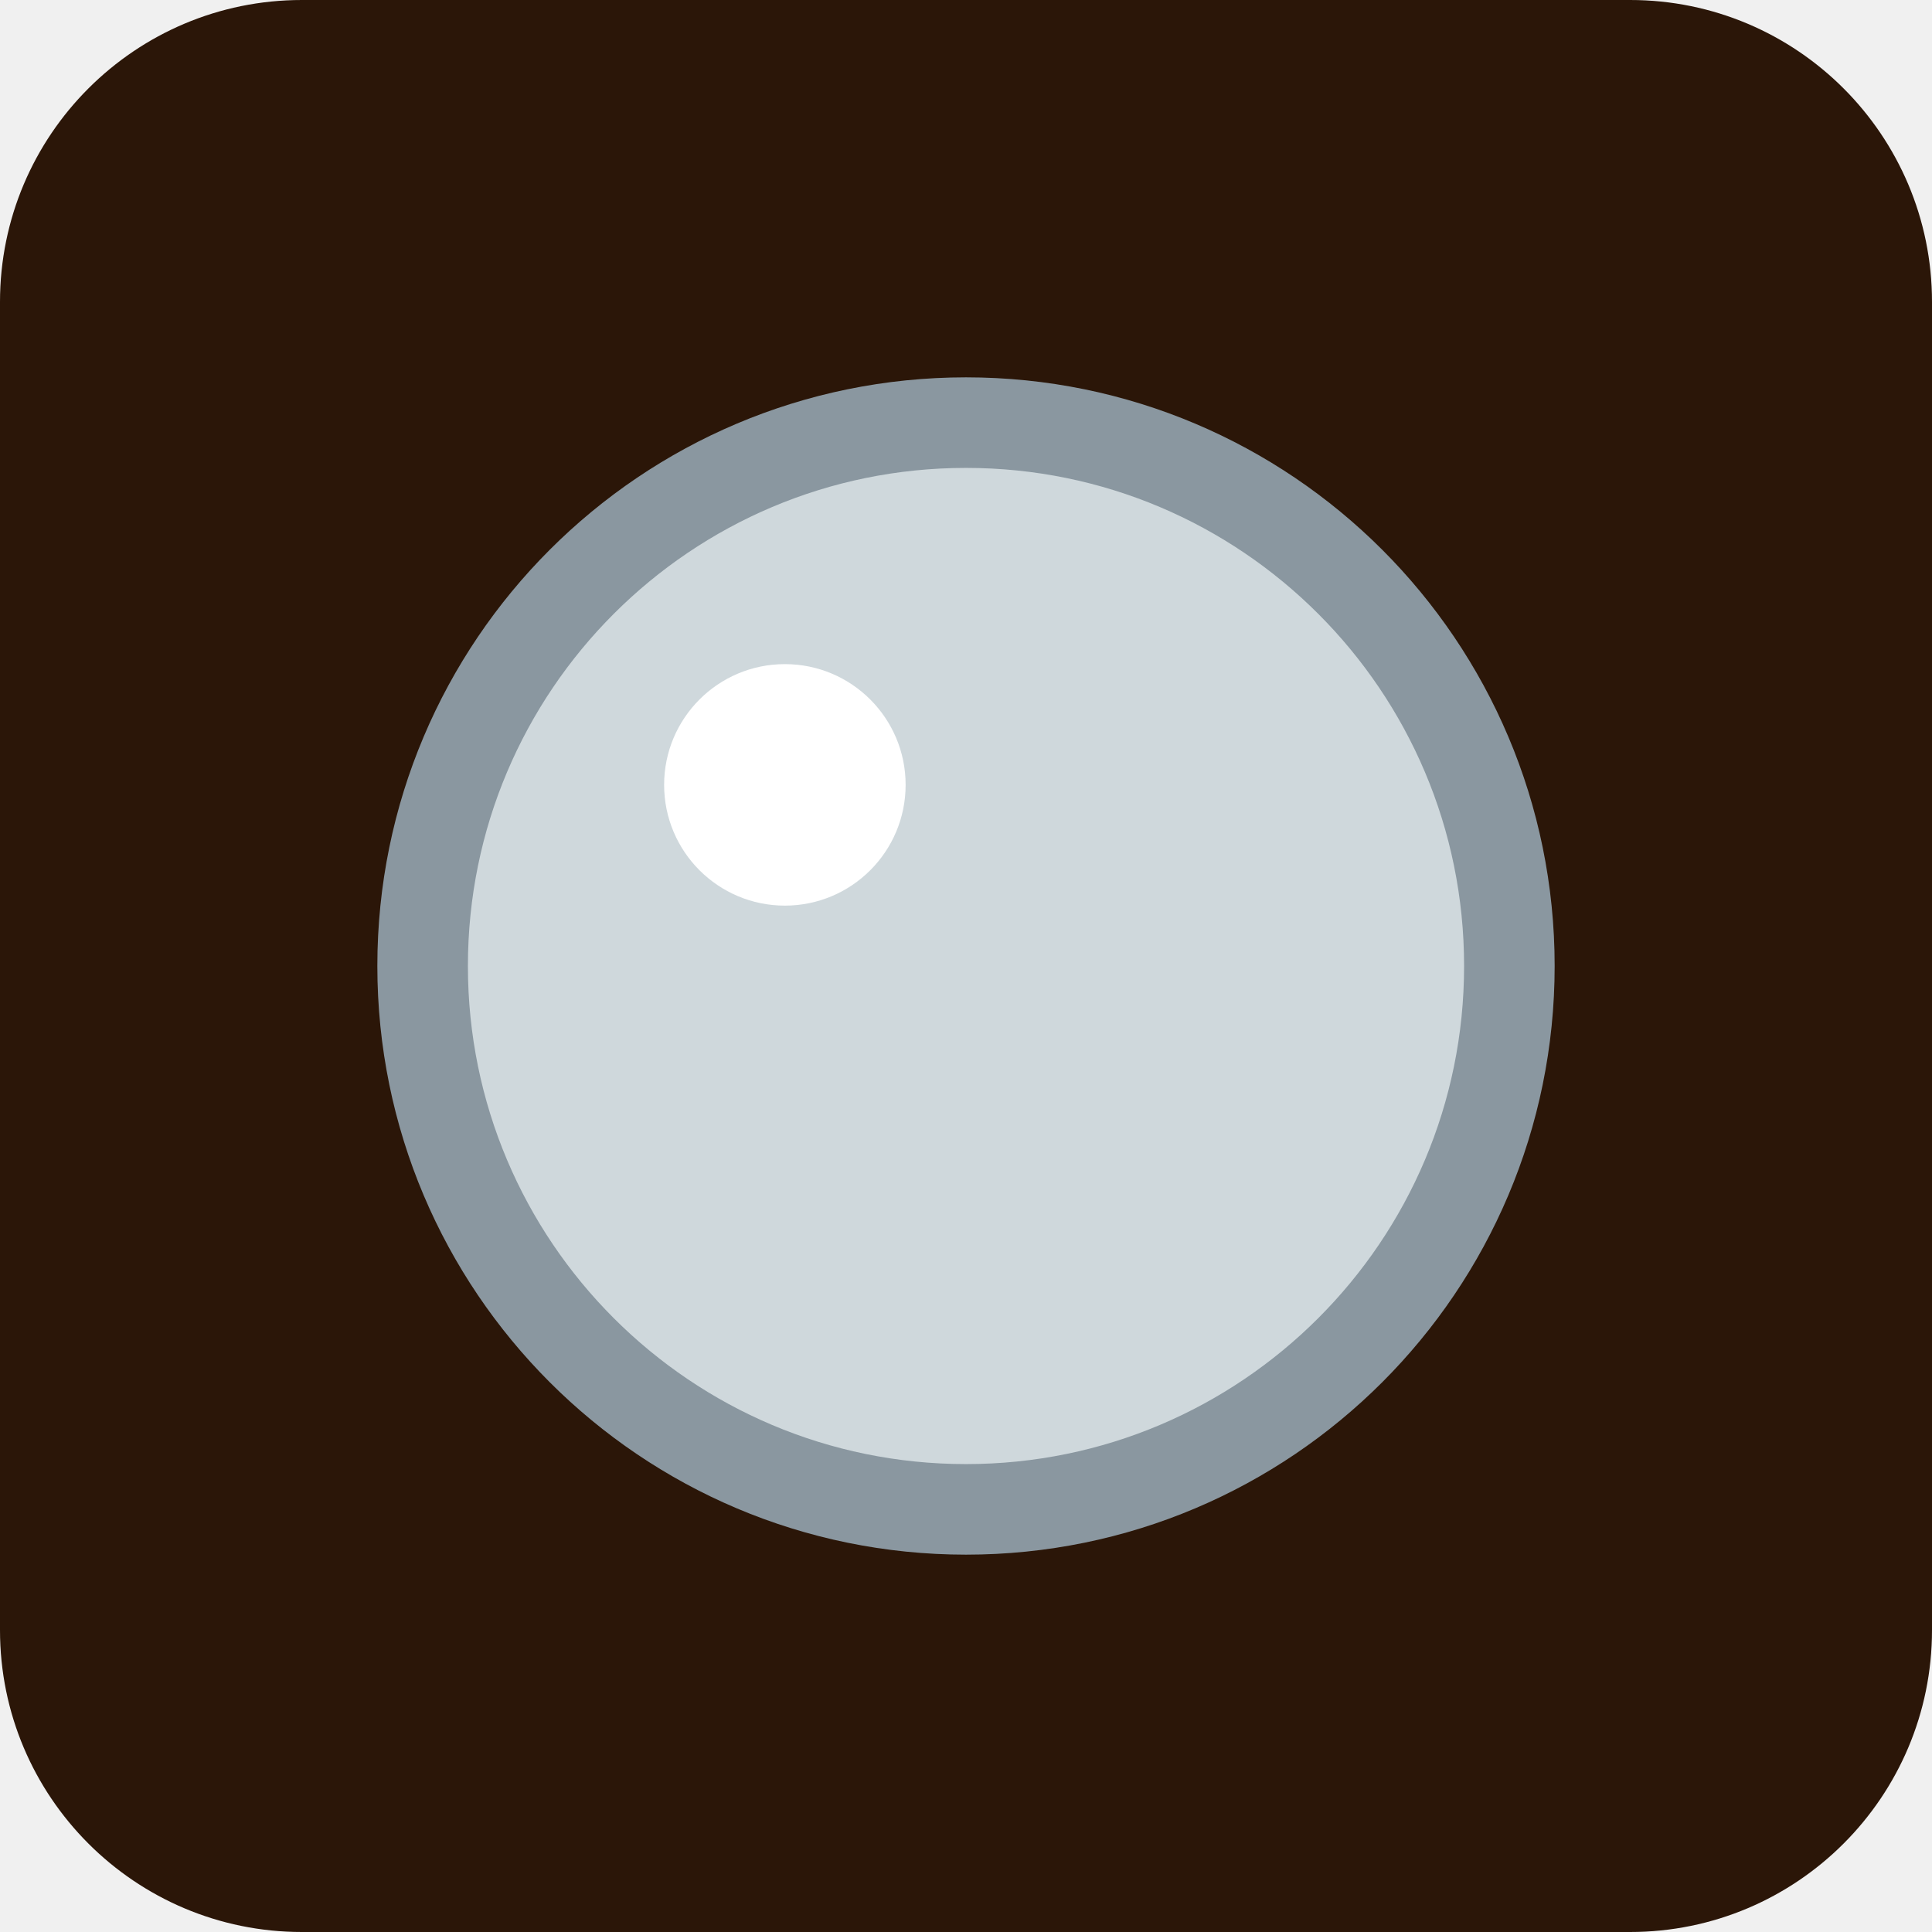
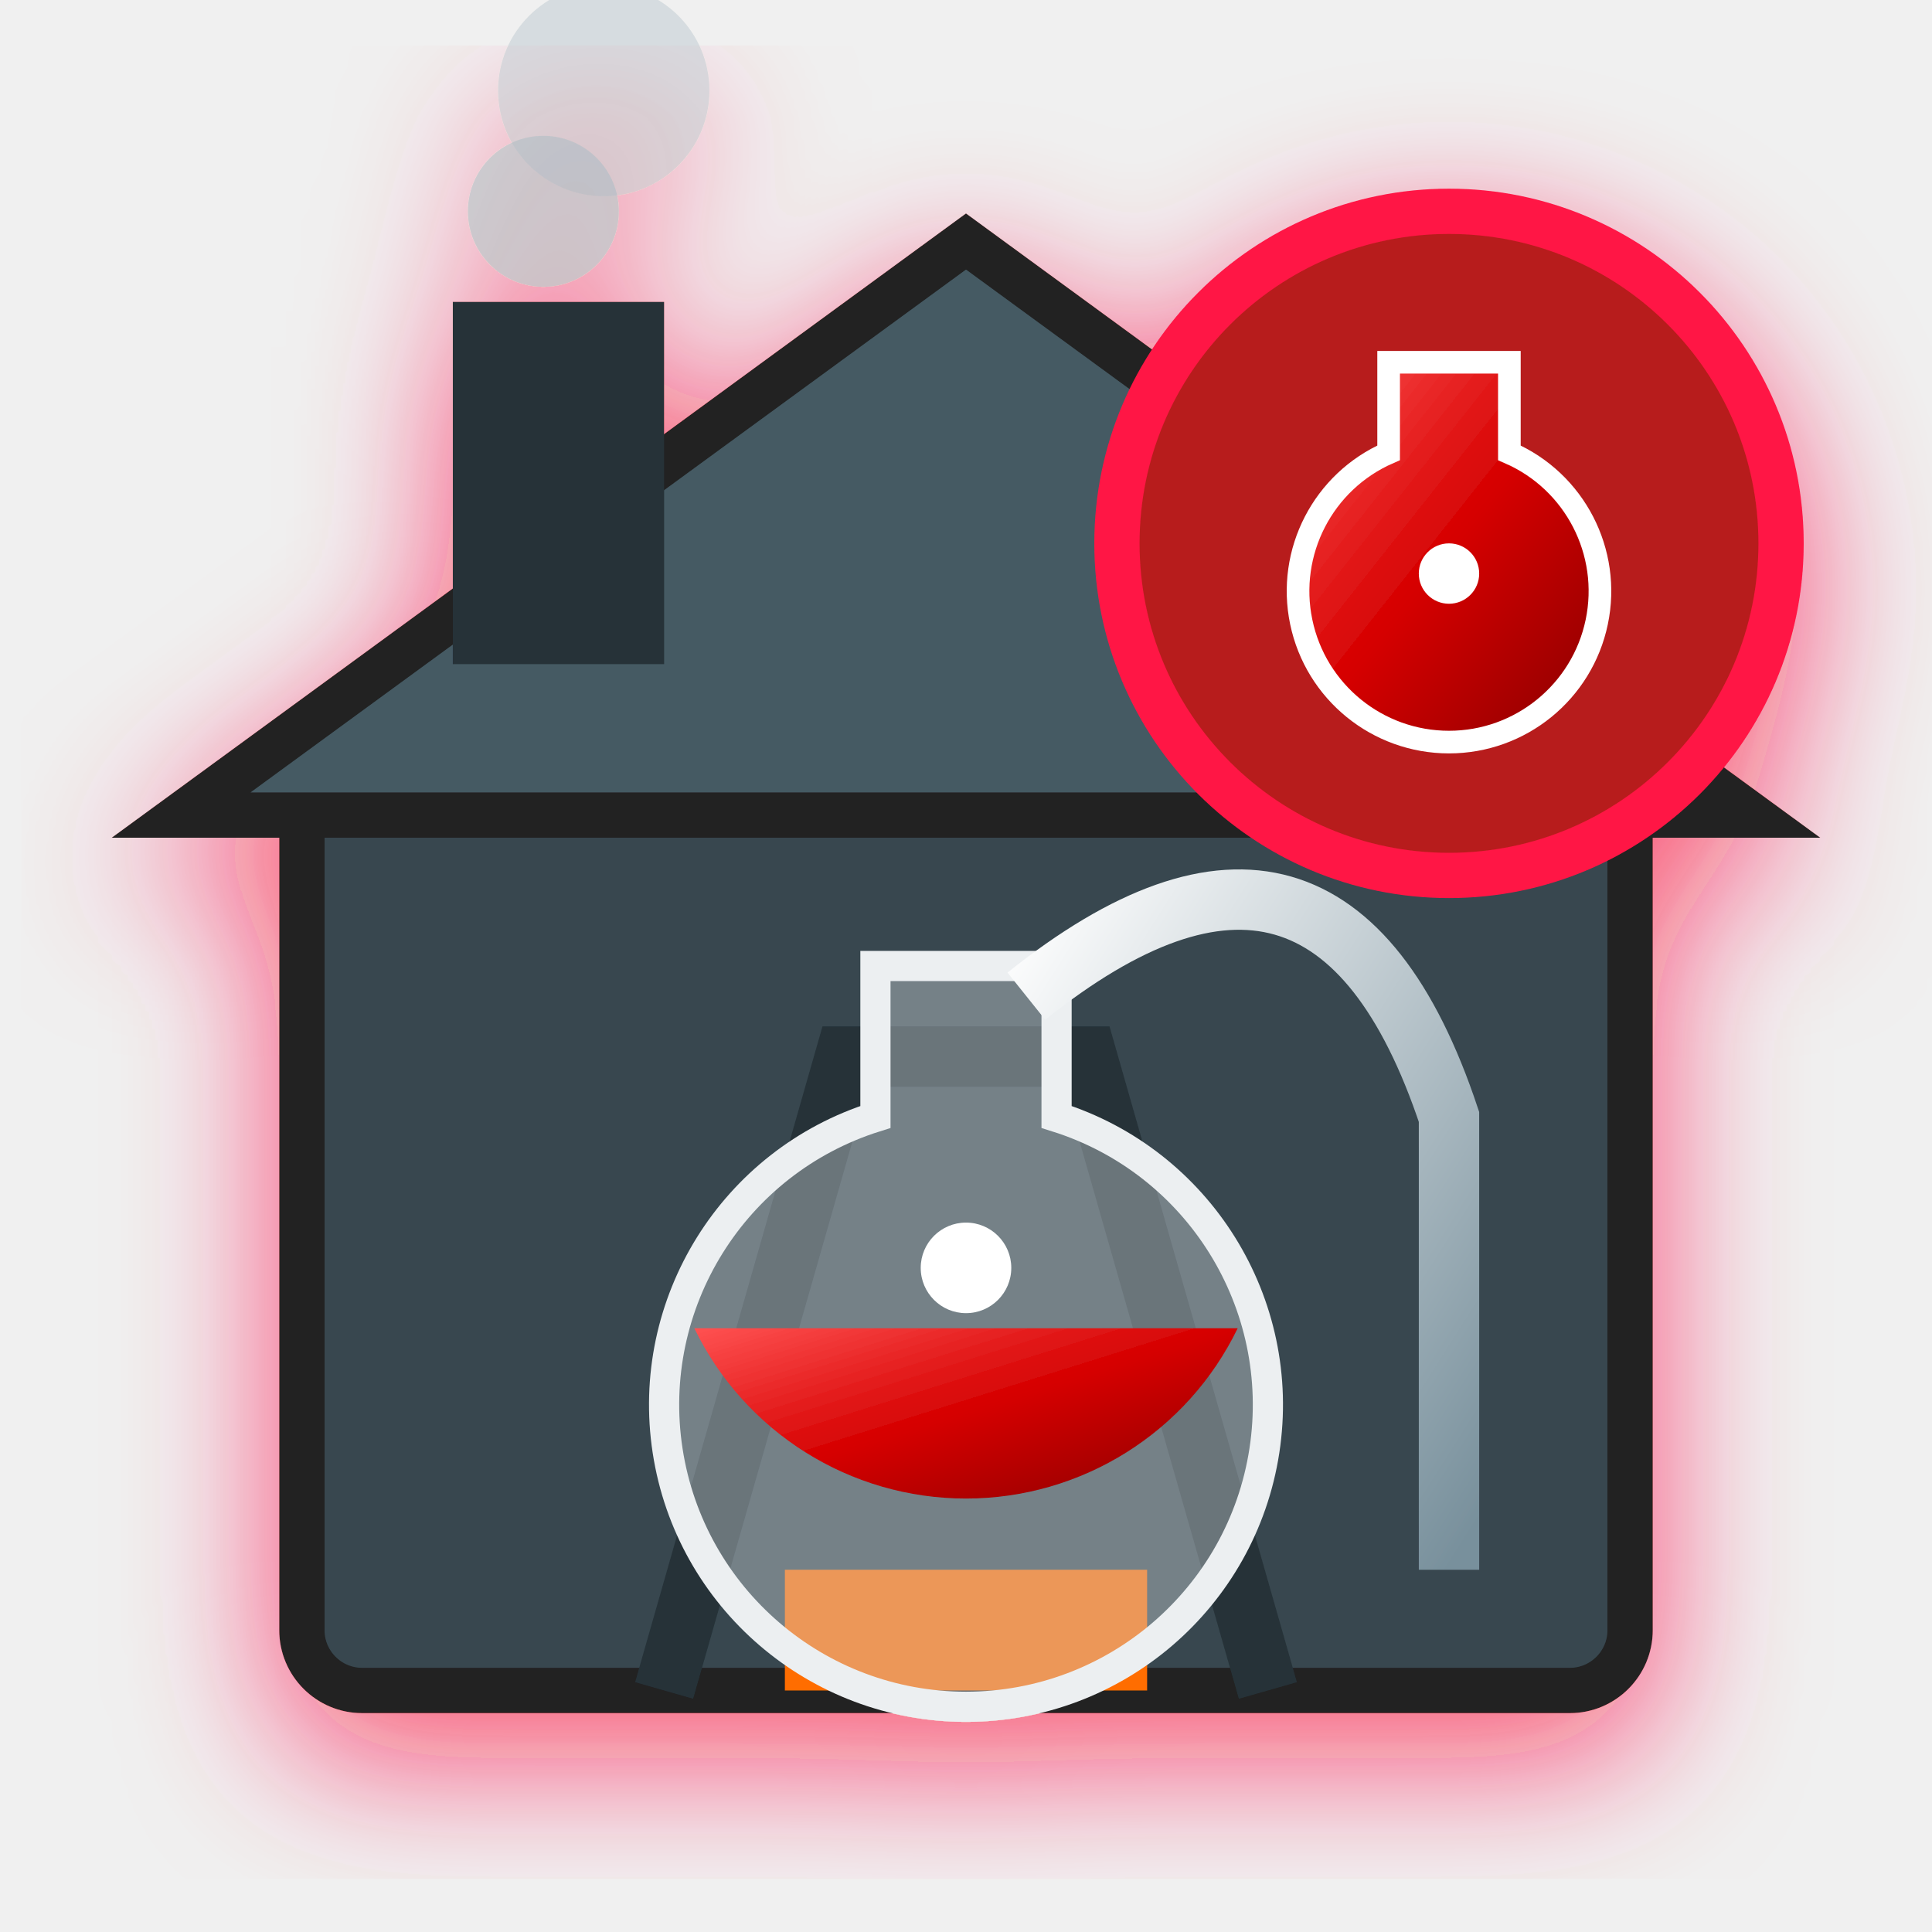
- <svg xmlns="http://www.w3.org/2000/svg" viewBox="0 0 64 64" role="img">
-   <rect width="64" height="64" rx="10" fill="#2b1608" />
-   <circle cx="32" cy="32" r="18" fill="#cfd8dc" stroke="#8a97a0" stroke-width="3" />
-   <circle cx="26" cy="26" r="4" fill="#ffffff" />
+ <svg xmlns="http://www.w3.org/2000/svg" viewBox="0 0 128 128" width="128" height="128">
+   <defs>
+     <linearGradient id="mercGrad" x1="0%" y1="0%" x2="100%" y2="100%">
+       <stop offset="0%" stop-color="#ff5252" />
+       <stop offset="50%" stop-color="#d50000" />
+       <stop offset="100%" stop-color="#880000" />
+     </linearGradient>
+     <linearGradient id="silverGrad" x1="0%" y1="0%" x2="100%" y2="100%">
+       <stop offset="0%" stop-color="#ffffff" />
+       <stop offset="100%" stop-color="#78909c" />
+     </linearGradient>
+     <filter id="mercGlow" x="-10%" y="-10%" width="120%" height="120%">
+       <feDropShadow dx="0" dy="3" stdDeviation="5" flood-color="#ff1744" flood-opacity="0.7" />
+     </filter>
+   </defs>
+   <g filter="url(#mercGlow)">
+     <rect x="20" y="50" width="88" height="62" rx="4" fill="#37474f" stroke="#212121" stroke-width="3" />
+     <polygon points="12,54 64,16 116,54" fill="#455a64" stroke="#212121" stroke-width="3" />
+     <rect x="30" y="20" width="14" height="24" fill="#263238" />
+     <circle cx="36" cy="14" r="5" fill="#b0bec5" opacity="0.6" />
+     <circle cx="40" cy="6" r="7" fill="#b0bec5" opacity="0.4" />
+     <path d="M 44 112 L 56 70 L 72 70 L 84 112" stroke="#263238" stroke-width="4" fill="none" />
+     <rect x="52" y="104" width="24" height="8" fill="#ff6d00" />
+     <path d="M 58 64 L 58 74 A 20 20 0 1 0 70 74 L 70 64 Z" fill="rgba(207, 216, 220, 0.4)" stroke="#eceff1" stroke-width="2" />
+     <path d="M 46 88 A 20 20 0 0 0 82 88 Z" fill="url(#mercGrad)" />
+     <circle cx="64" cy="84" r="3" fill="#ffffff" />
+     <path d="M 68 66 Q 88 50 96 74 L 96 104" stroke="url(#silverGrad)" stroke-width="4" fill="none" />
+     <circle cx="96" cy="36" r="22" fill="#b71c1c" stroke="#ff1744" stroke-width="3" />
+     <path d="M 92 24 L 92 30 A 10 10 0 1 0 100 30 L 100 24 Z" fill="url(#mercGrad)" stroke="#ffffff" stroke-width="1.5" />
+     <circle cx="96" cy="38" r="2" fill="#ffffff" />
+   </g>
</svg>
